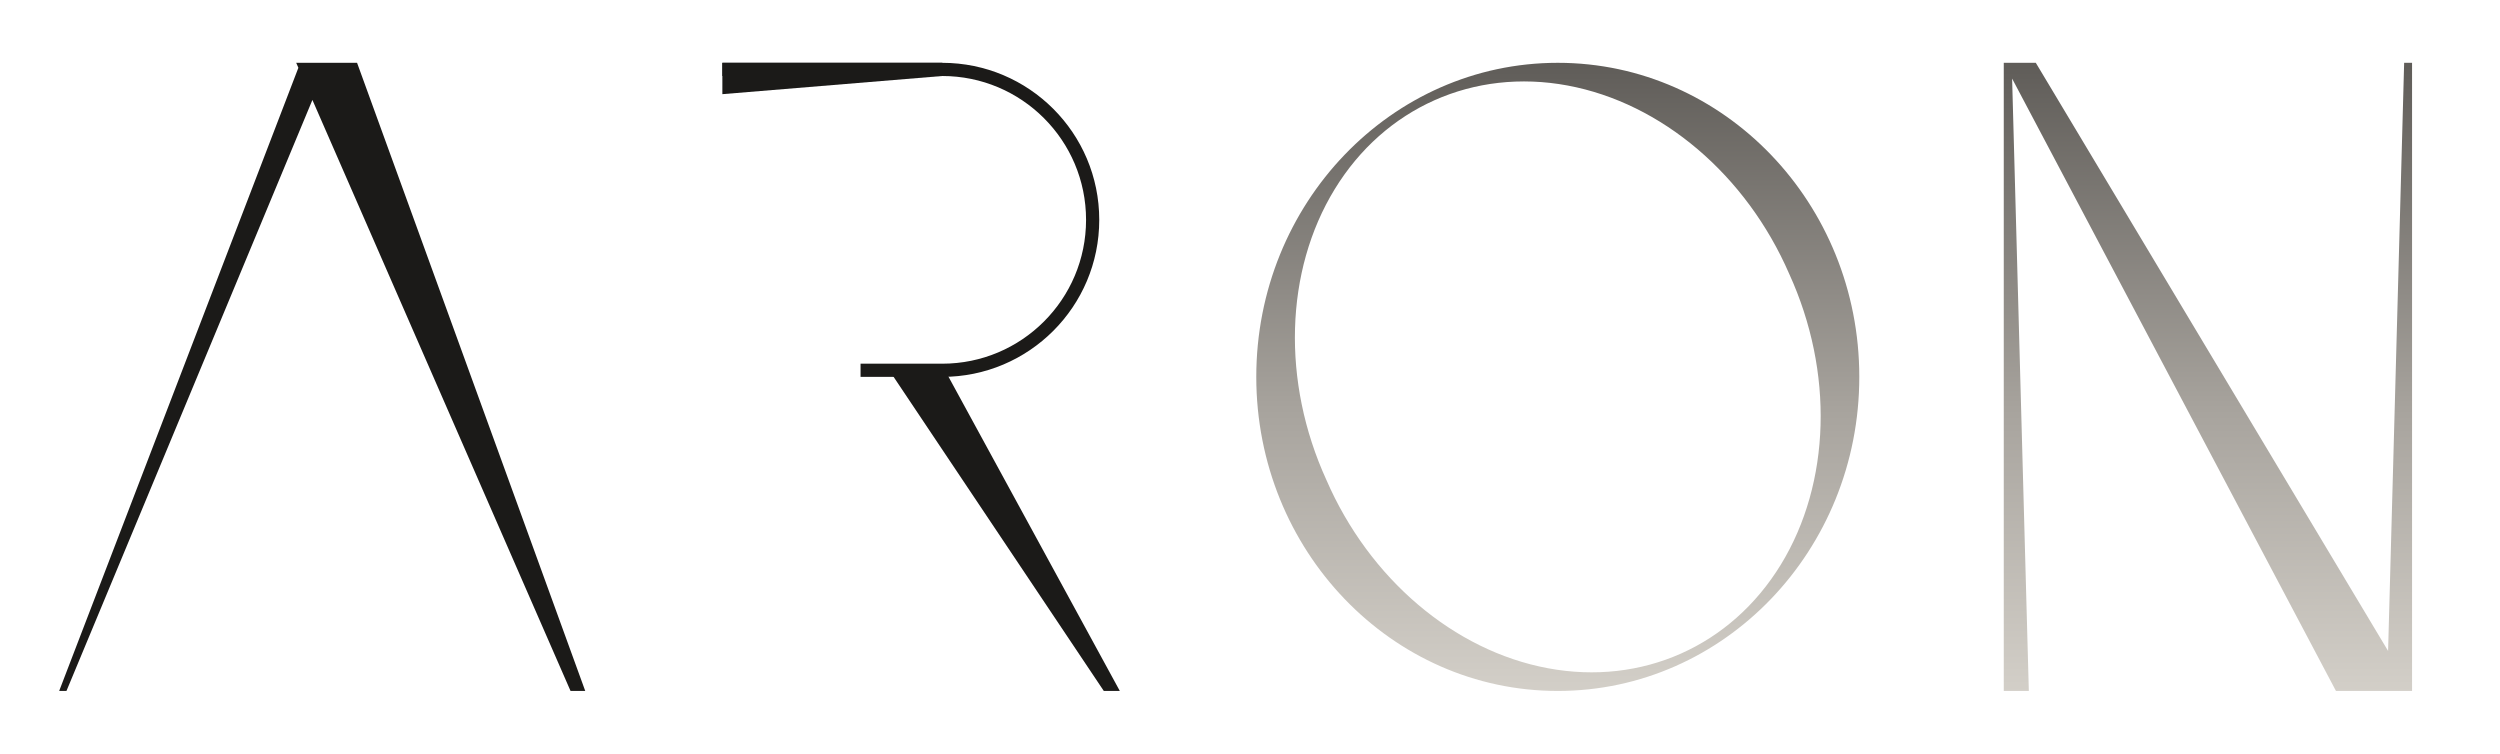
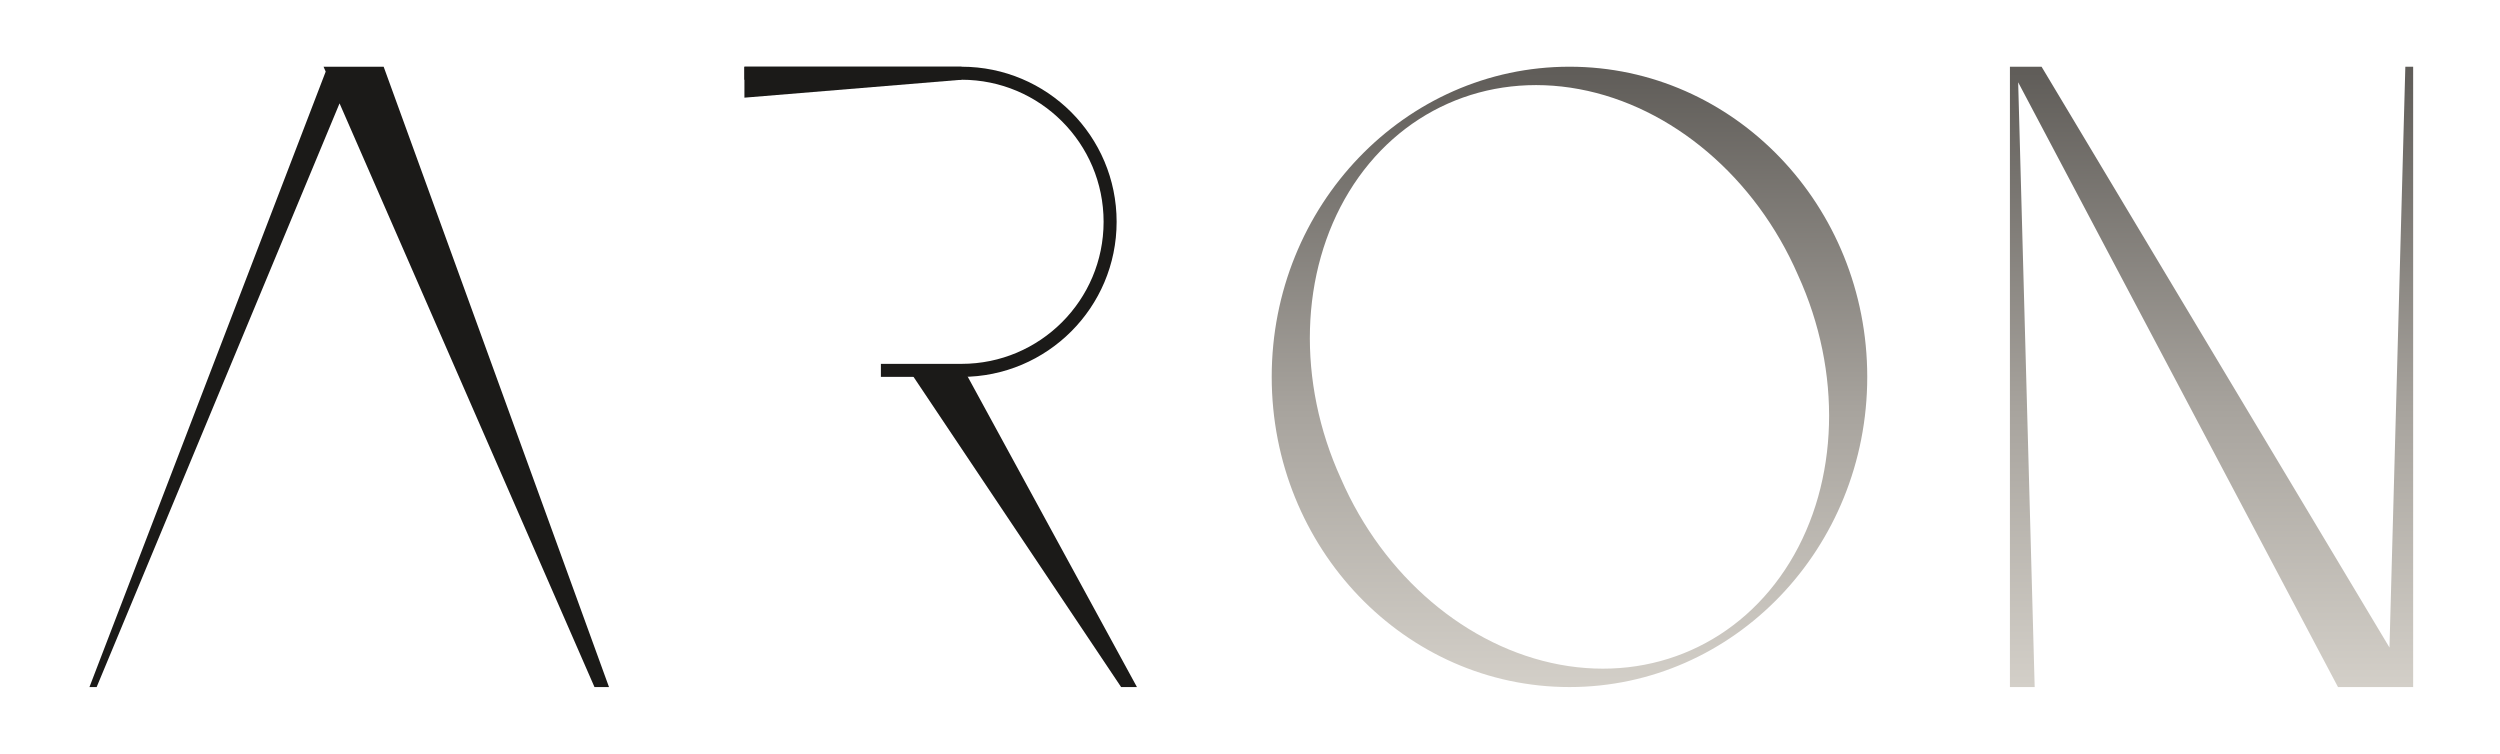
- <svg xmlns="http://www.w3.org/2000/svg" width="796" height="240" viewBox="0 20 796 240">
+ <svg xmlns="http://www.w3.org/2000/svg" width="796" height="240" viewBox="-10 20 806 240">
  <defs>
    <linearGradient id="gweighted-basel" x1="0" y1="0" x2="0" y2="1">
      <stop offset="0" stop-color="#5f5c58" />
      <stop offset=".55" stop-color="#a7a39d" />
      <stop offset="1" stop-color="#d3cfc8" />
    </linearGradient>
  </defs>
  <path d="M95.61 40.00 L104.39 40.00 L21.16 240.00 L18.84 240.00 Z M94.31 40.00 L113.69 40.00 L186.34 240.00 L181.66 240.00 Z" fill="#1b1a18" />
  <path d="M230 42.1 H300 A47.9 47.9 0 0 1 300 137.9 H274" fill="none" stroke="#1b1a18" stroke-width="4.2" />
  <path d="M230.00 40.00 L300.00 40.00 L300.00 44.20 L230.00 49.98 Z" fill="#1b1a18" />
+   <path d="" fill="#1b1a18" />
  <path d="M283.12 137.90 L300.88 137.90 L356.55 240.00 L351.45 240.00 Z" fill="#1b1a18" />
  <path d="M400 140 A96 100 0 1 0 592 140 A96 100 0 1 0 400 140 Z M422.32 172.81 A80.66 95.38 -24.0 1 1 569.68 107.19 A80.66 95.38 -24.0 1 1 422.32 172.81 Z" fill="url(#gweighted-basel)" fill-rule="evenodd" />
  <path d="M638.00 40.00 L640.52 40.00 L645.98 240.00 L638.00 240.00 Z M765.48 40.00 L768.00 40.00 L768.00 240.00 L760.02 240.00 Z M638.00 40.00 L648.20 40.00 L768.00 240.00 L743.77 240.00 Z" fill="url(#gweighted-basel)" />
</svg>
